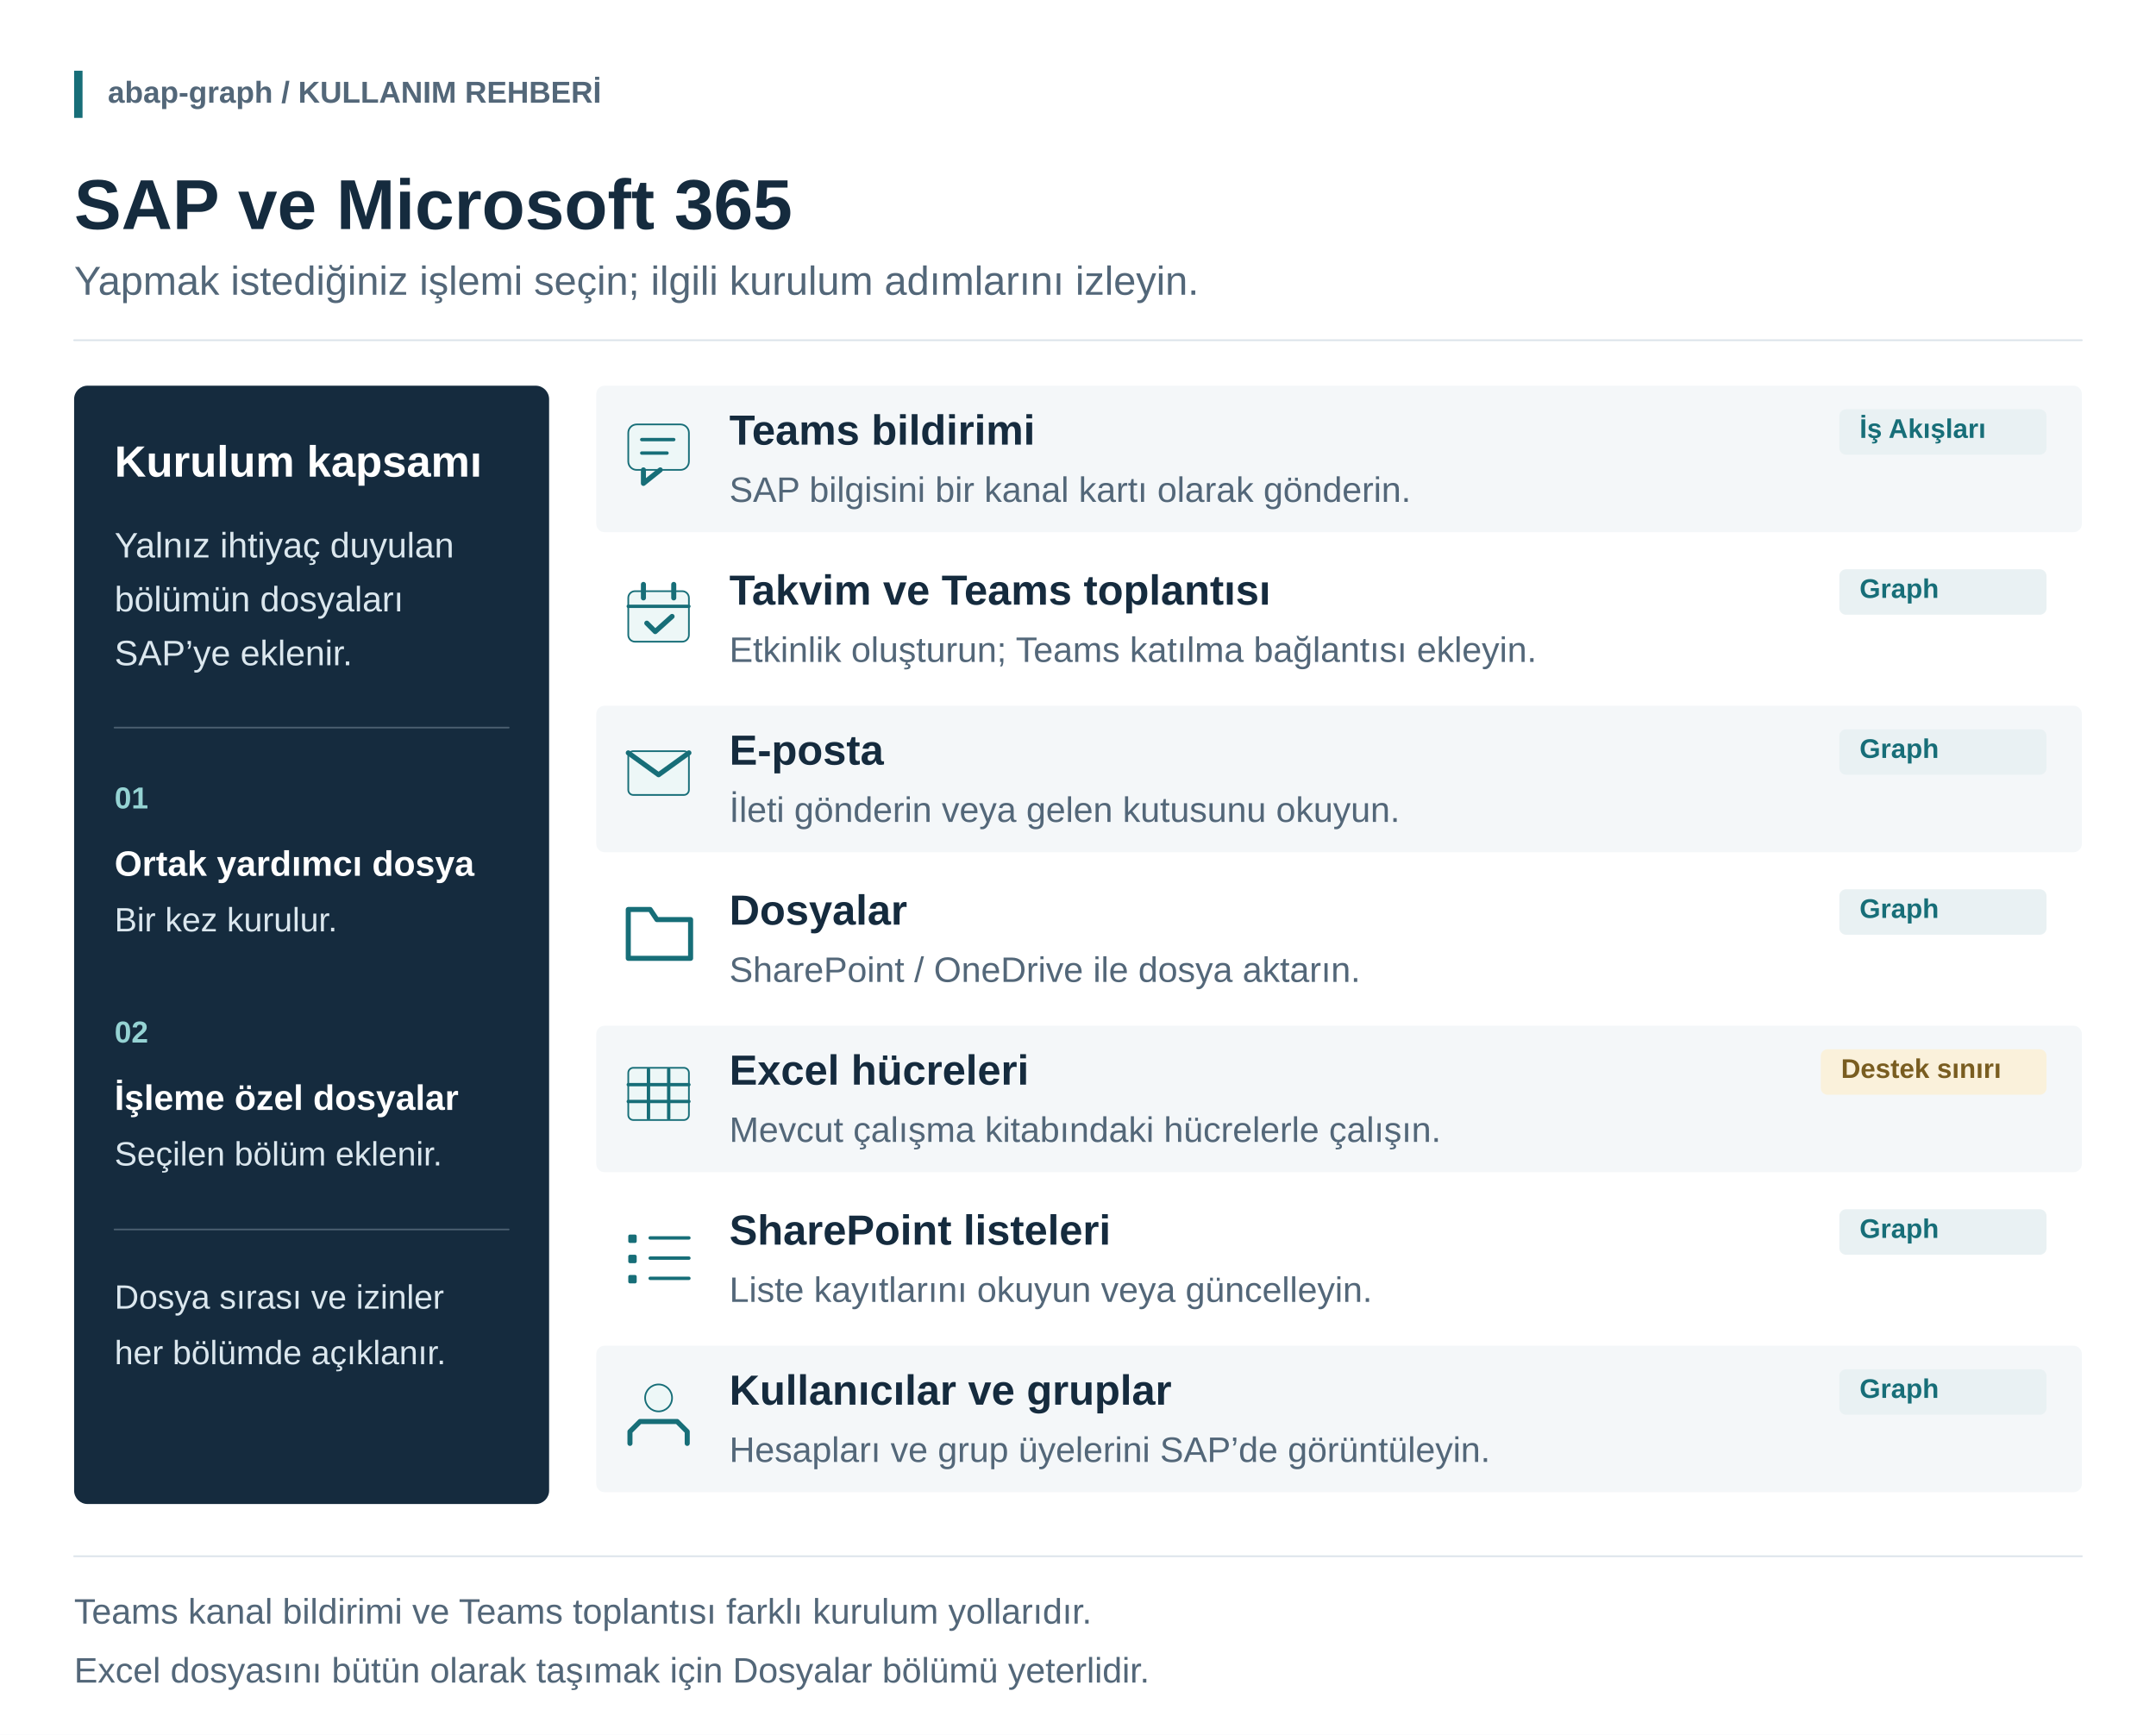
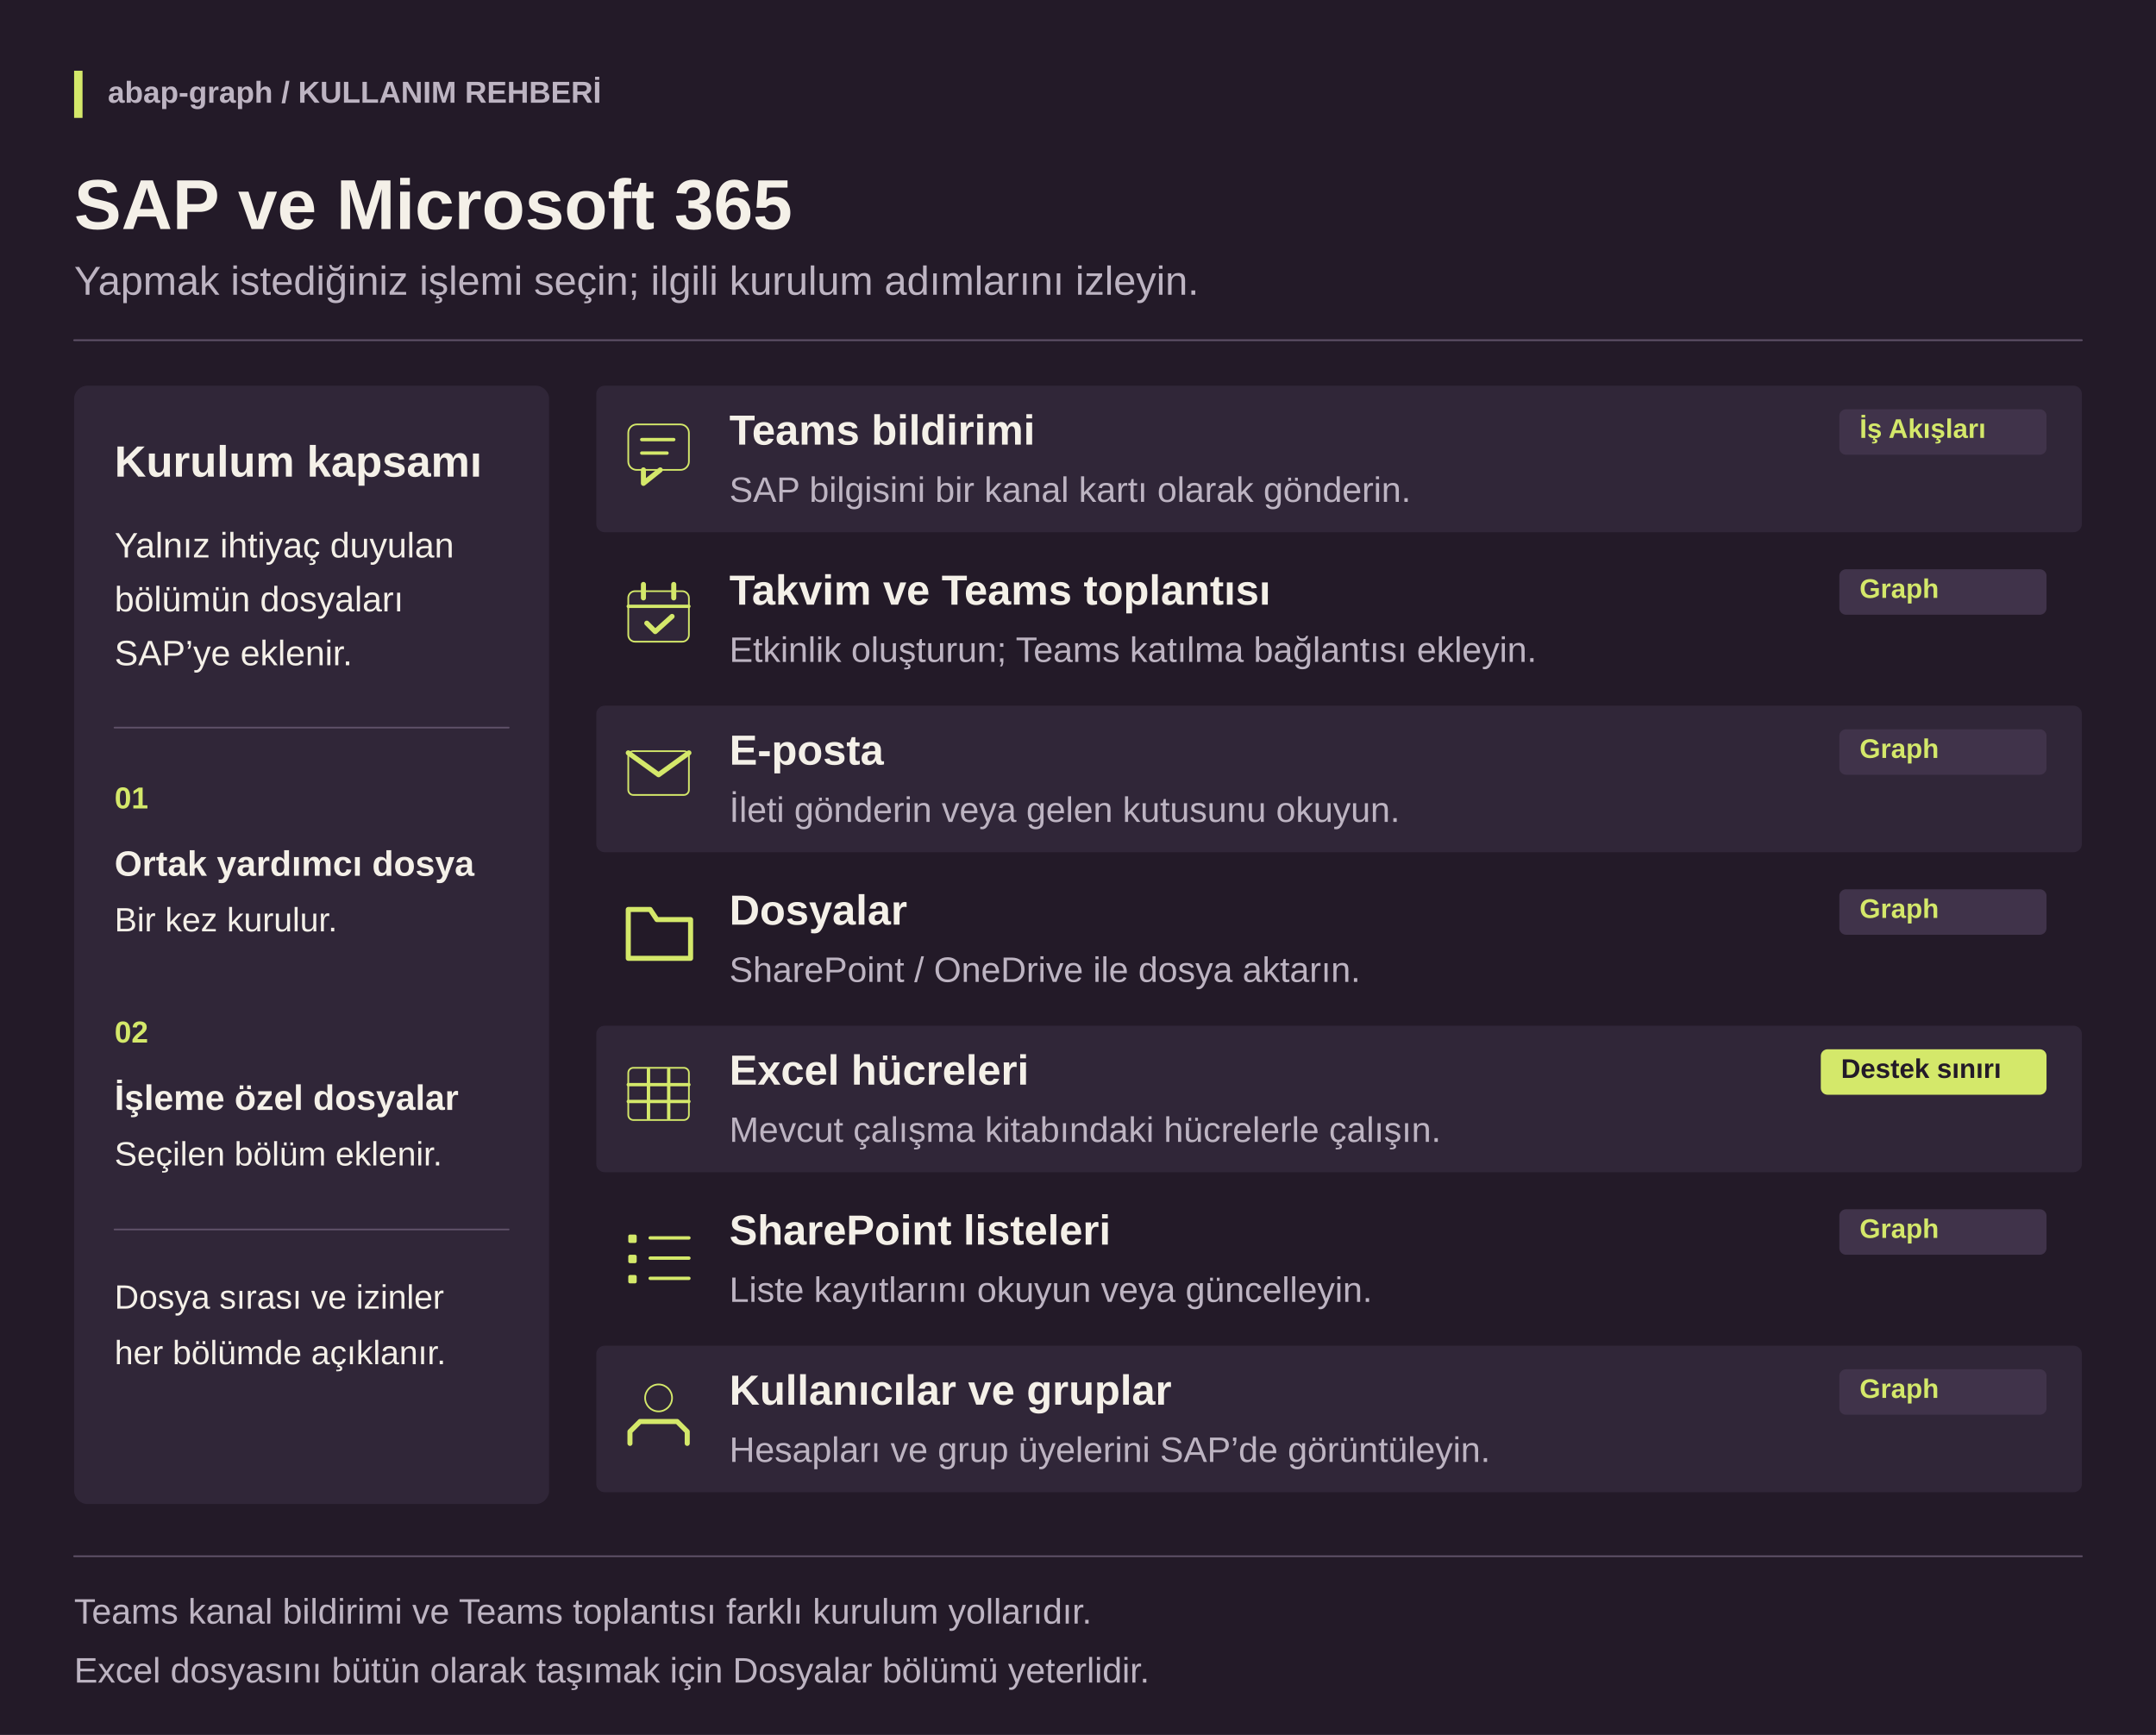
<svg xmlns="http://www.w3.org/2000/svg" width="1280" height="1030" viewBox="0 0 1280 1030" role="img" aria-labelledby="title desc">
-   <rect x="0" y="0" width="1280" height="1030" rx="0" fill="#f4f7fa" />
-   <rect x="0" y="0" width="1280" height="1030" rx="0" fill="#ffffff" />
-   <rect x="44" y="42" width="5" height="28" rx="0" fill="#176e78" />
-   <text x="64" y="61" font-family="Segoe UI, Arial, sans-serif" font-size="18" font-weight="700" fill="#536779">abap-graph  /  KULLANIM REHBERİ</text>
-   <text x="44" y="136" font-family="Segoe UI, Arial, sans-serif" font-size="42" font-weight="700" fill="#152b3e">SAP ve Microsoft 365</text>
-   <text x="44" y="175" font-family="Segoe UI, Arial, sans-serif" font-size="24" font-weight="400" fill="#536779">Yapmak istediğiniz işlemi seçin; ilgili kurulum adımlarını izleyin.</text>
-   <polyline points="44,202 1236,202" fill="none" stroke="#dbe3ea" stroke-width="1" stroke-linecap="round" stroke-linejoin="round" />
-   <rect x="44" y="229" width="282" height="664" rx="8" fill="#152b3e" />
-   <text x="68" y="283" font-family="Segoe UI, Arial, sans-serif" font-size="26" font-weight="700" fill="#ffffff">Kurulum kapsamı</text>
-   <text x="68" y="331" font-family="Segoe UI, Arial, sans-serif" font-size="21" font-weight="400" fill="#dbe7ee">Yalnız ihtiyaç duyulan</text>
-   <text x="68" y="363" font-family="Segoe UI, Arial, sans-serif" font-size="21" font-weight="400" fill="#dbe7ee">bölümün dosyaları</text>
-   <text x="68" y="395" font-family="Segoe UI, Arial, sans-serif" font-size="21" font-weight="400" fill="#dbe7ee">SAP’ye eklenir.</text>
-   <polyline points="68,432 302,432" fill="none" stroke="#4b6070" stroke-width="1" stroke-linecap="round" stroke-linejoin="round" />
-   <text x="68" y="480" font-family="Segoe UI, Arial, sans-serif" font-size="18" font-weight="700" fill="#95d3d3">01</text>
-   <text x="68" y="520" font-family="Segoe UI, Arial, sans-serif" font-size="21" font-weight="700" fill="#ffffff">Ortak yardımcı dosya</text>
-   <text x="68" y="553" font-family="Segoe UI, Arial, sans-serif" font-size="20" font-weight="400" fill="#dbe7ee">Bir kez kurulur.</text>
-   <text x="68" y="619" font-family="Segoe UI, Arial, sans-serif" font-size="18" font-weight="700" fill="#95d3d3">02</text>
-   <text x="68" y="659" font-family="Segoe UI, Arial, sans-serif" font-size="21" font-weight="700" fill="#ffffff">İşleme özel dosyalar</text>
-   <text x="68" y="692" font-family="Segoe UI, Arial, sans-serif" font-size="20" font-weight="400" fill="#dbe7ee">Seçilen bölüm eklenir.</text>
-   <polyline points="68,730 302,730" fill="none" stroke="#4b6070" stroke-width="1" stroke-linecap="round" stroke-linejoin="round" />
-   <text x="68" y="777" font-family="Segoe UI, Arial, sans-serif" font-size="20" font-weight="400" fill="#dbe7ee">Dosya sırası ve izinler</text>
-   <text x="68" y="810" font-family="Segoe UI, Arial, sans-serif" font-size="20" font-weight="400" fill="#dbe7ee">her bölümde açıklanır.</text>
-   <rect x="354" y="229" width="882" height="87" rx="5" fill="#f4f7f9" />
-   <rect x="373" y="252" width="36" height="27" rx="5" fill="#edf7f7" stroke="#176e78" />
-   <polyline points="382,279 382,287 392,279" fill="none" stroke="#176e78" stroke-width="3" stroke-linecap="round" stroke-linejoin="round" />
-   <polyline points="381,261 400,261" fill="none" stroke="#176e78" stroke-width="2" stroke-linecap="round" stroke-linejoin="round" />
-   <polyline points="381,269 396,269" fill="none" stroke="#176e78" stroke-width="2" stroke-linecap="round" stroke-linejoin="round" />
-   <text x="433" y="264" font-family="Segoe UI, Arial, sans-serif" font-size="25" font-weight="700" fill="#152b3e">Teams bildirimi</text>
-   <text x="433" y="298" font-family="Segoe UI, Arial, sans-serif" font-size="21" font-weight="400" fill="#536779">SAP bilgisini bir kanal kartı olarak gönderin.</text>
-   <rect x="1092" y="243" width="123" height="27" rx="4" fill="#e9f1f3" />
-   <text x="1104" y="260" font-family="Segoe UI, Arial, sans-serif" font-size="16" font-weight="700" fill="#176e78">İş Akışları</text>
-   <rect x="354" y="324" width="882" height="87" rx="5" fill="#ffffff" />
-   <rect x="373" y="351" width="36" height="30" rx="4" fill="#edf7f7" stroke="#176e78" />
-   <polyline points="373,360 409,360" fill="none" stroke="#176e78" stroke-width="2" stroke-linecap="round" stroke-linejoin="round" />
-   <polyline points="382,347 382,355" fill="none" stroke="#176e78" stroke-width="3" stroke-linecap="round" stroke-linejoin="round" />
-   <polyline points="400,347 400,355" fill="none" stroke="#176e78" stroke-width="3" stroke-linecap="round" stroke-linejoin="round" />
-   <polyline points="384,370 389,375 399,366" fill="none" stroke="#176e78" stroke-width="3" stroke-linecap="round" stroke-linejoin="round" />
-   <text x="433" y="359" font-family="Segoe UI, Arial, sans-serif" font-size="25" font-weight="700" fill="#152b3e">Takvim ve Teams toplantısı</text>
-   <text x="433" y="393" font-family="Segoe UI, Arial, sans-serif" font-size="21" font-weight="400" fill="#536779">Etkinlik oluşturun; Teams katılma bağlantısı ekleyin.</text>
-   <rect x="1092" y="338" width="123" height="27" rx="4" fill="#e9f1f3" />
-   <text x="1104" y="355" font-family="Segoe UI, Arial, sans-serif" font-size="16" font-weight="700" fill="#176e78">Graph</text>
-   <rect x="354" y="419" width="882" height="87" rx="5" fill="#f4f7f9" />
-   <rect x="373" y="446" width="36" height="26" rx="3" fill="#edf7f7" stroke="#176e78" />
-   <polyline points="373,447 391,460 409,447" fill="none" stroke="#176e78" stroke-width="3" stroke-linecap="round" stroke-linejoin="round" />
-   <text x="433" y="454" font-family="Segoe UI, Arial, sans-serif" font-size="25" font-weight="700" fill="#152b3e">E-posta</text>
-   <text x="433" y="488" font-family="Segoe UI, Arial, sans-serif" font-size="21" font-weight="400" fill="#536779">İleti gönderin veya gelen kutusunu okuyun.</text>
-   <rect x="1092" y="433" width="123" height="27" rx="4" fill="#e9f1f3" />
-   <text x="1104" y="450" font-family="Segoe UI, Arial, sans-serif" font-size="16" font-weight="700" fill="#176e78">Graph</text>
-   <rect x="354" y="514" width="882" height="87" rx="5" fill="#ffffff" />
-   <polyline points="373,545 373,569 410,569 410,546 390,546 386,540 373,540 373,545" fill="none" stroke="#176e78" stroke-width="3" stroke-linecap="round" stroke-linejoin="round" />
-   <text x="433" y="549" font-family="Segoe UI, Arial, sans-serif" font-size="25" font-weight="700" fill="#152b3e">Dosyalar</text>
-   <text x="433" y="583" font-family="Segoe UI, Arial, sans-serif" font-size="21" font-weight="400" fill="#536779">SharePoint / OneDrive ile dosya aktarın.</text>
-   <rect x="1092" y="528" width="123" height="27" rx="4" fill="#e9f1f3" />
-   <text x="1104" y="545" font-family="Segoe UI, Arial, sans-serif" font-size="16" font-weight="700" fill="#176e78">Graph</text>
-   <rect x="354" y="609" width="882" height="87" rx="5" fill="#f4f7f9" />
-   <rect x="373" y="634" width="36" height="31" rx="3" fill="#edf7f7" stroke="#176e78" />
-   <polyline points="385,635 385,664" fill="none" stroke="#176e78" stroke-width="2" stroke-linecap="round" stroke-linejoin="round" />
-   <polyline points="397,635 397,664" fill="none" stroke="#176e78" stroke-width="2" stroke-linecap="round" stroke-linejoin="round" />
-   <polyline points="373,644 409,644" fill="none" stroke="#176e78" stroke-width="2" stroke-linecap="round" stroke-linejoin="round" />
-   <polyline points="373,654 409,654" fill="none" stroke="#176e78" stroke-width="2" stroke-linecap="round" stroke-linejoin="round" />
-   <text x="433" y="644" font-family="Segoe UI, Arial, sans-serif" font-size="25" font-weight="700" fill="#152b3e">Excel hücreleri</text>
-   <text x="433" y="678" font-family="Segoe UI, Arial, sans-serif" font-size="21" font-weight="400" fill="#536779">Mevcut çalışma kitabındaki hücrelerle çalışın.</text>
-   <rect x="1081" y="623" width="134" height="27" rx="4" fill="#faf1db" />
-   <text x="1093" y="640" font-family="Segoe UI, Arial, sans-serif" font-size="16" font-weight="700" fill="#795d20">Destek sınırı</text>
-   <rect x="354" y="704" width="882" height="87" rx="5" fill="#ffffff" />
-   <rect x="373" y="733" width="5" height="5" rx="1" fill="#176e78" />
-   <polyline points="386,735 409,735" fill="none" stroke="#176e78" stroke-width="2" stroke-linecap="round" stroke-linejoin="round" />
-   <rect x="373" y="745" width="5" height="5" rx="1" fill="#176e78" />
-   <polyline points="386,747 409,747" fill="none" stroke="#176e78" stroke-width="2" stroke-linecap="round" stroke-linejoin="round" />
-   <rect x="373" y="757" width="5" height="5" rx="1" fill="#176e78" />
-   <polyline points="386,759 409,759" fill="none" stroke="#176e78" stroke-width="2" stroke-linecap="round" stroke-linejoin="round" />
-   <text x="433" y="739" font-family="Segoe UI, Arial, sans-serif" font-size="25" font-weight="700" fill="#152b3e">SharePoint listeleri</text>
-   <text x="433" y="773" font-family="Segoe UI, Arial, sans-serif" font-size="21" font-weight="400" fill="#536779">Liste kayıtlarını okuyun veya güncelleyin.</text>
-   <rect x="1092" y="718" width="123" height="27" rx="4" fill="#e9f1f3" />
-   <text x="1104" y="735" font-family="Segoe UI, Arial, sans-serif" font-size="16" font-weight="700" fill="#176e78">Graph</text>
-   <rect x="354" y="799" width="882" height="87" rx="5" fill="#f4f7f9" />
-   <rect x="383" y="822" width="16" height="16" rx="8" fill="#edf7f7" stroke="#176e78" />
-   <polyline points="374,857 374,850 380,844 402,844 408,850 408,857" fill="none" stroke="#176e78" stroke-width="3" stroke-linecap="round" stroke-linejoin="round" />
-   <text x="433" y="834" font-family="Segoe UI, Arial, sans-serif" font-size="25" font-weight="700" fill="#152b3e">Kullanıcılar ve gruplar</text>
-   <text x="433" y="868" font-family="Segoe UI, Arial, sans-serif" font-size="21" font-weight="400" fill="#536779">Hesapları ve grup üyelerini SAP’de görüntüleyin.</text>
-   <rect x="1092" y="813" width="123" height="27" rx="4" fill="#e9f1f3" />
-   <text x="1104" y="830" font-family="Segoe UI, Arial, sans-serif" font-size="16" font-weight="700" fill="#176e78">Graph</text>
-   <polyline points="44,924 1236,924" fill="none" stroke="#dbe3ea" stroke-width="1" stroke-linecap="round" stroke-linejoin="round" />
-   <text x="44" y="964" font-family="Segoe UI, Arial, sans-serif" font-size="21" font-weight="400" fill="#536779">Teams kanal bildirimi ve Teams toplantısı farklı kurulum yollarıdır.</text>
-   <text x="44" y="999" font-family="Segoe UI, Arial, sans-serif" font-size="21" font-weight="400" fill="#536779">Excel dosyasını bütün olarak taşımak için Dosyalar bölümü yeterlidir.</text>
+   <rect x="0" y="0" width="1280" height="1030" rx="0" fill="#231A28" />
+   <rect x="0" y="0" width="1280" height="1030" rx="0" fill="#231A28" />
+   <rect x="44" y="42" width="5" height="28" rx="0" fill="#D4E86A" />
+   <text x="64" y="61" font-family="Segoe UI, Arial, sans-serif" font-size="18" font-weight="700" fill="#BDB4C2">abap-graph  /  KULLANIM REHBERİ</text>
+   <text x="44" y="136" font-family="Segoe UI, Arial, sans-serif" font-size="42" font-weight="700" fill="#F4F0E8">SAP ve Microsoft 365</text>
+   <text x="44" y="175" font-family="Segoe UI, Arial, sans-serif" font-size="24" font-weight="400" fill="#BDB4C2">Yapmak istediğiniz işlemi seçin; ilgili kurulum adımlarını izleyin.</text>
+   <polyline points="44,202 1236,202" fill="none" stroke="#605269" stroke-width="1" stroke-linecap="round" stroke-linejoin="round" />
+   <rect x="44" y="229" width="282" height="664" rx="8" fill="#302638" />
+   <text x="68" y="283" font-family="Segoe UI, Arial, sans-serif" font-size="26" font-weight="700" fill="#F4F0E8">Kurulum kapsamı</text>
+   <text x="68" y="331" font-family="Segoe UI, Arial, sans-serif" font-size="21" font-weight="400" fill="#F4F0E8">Yalnız ihtiyaç duyulan</text>
+   <text x="68" y="363" font-family="Segoe UI, Arial, sans-serif" font-size="21" font-weight="400" fill="#F4F0E8">bölümün dosyaları</text>
+   <text x="68" y="395" font-family="Segoe UI, Arial, sans-serif" font-size="21" font-weight="400" fill="#F4F0E8">SAP’ye eklenir.</text>
+   <polyline points="68,432 302,432" fill="none" stroke="#605269" stroke-width="1" stroke-linecap="round" stroke-linejoin="round" />
+   <text x="68" y="480" font-family="Segoe UI, Arial, sans-serif" font-size="18" font-weight="700" fill="#D4E86A">01</text>
+   <text x="68" y="520" font-family="Segoe UI, Arial, sans-serif" font-size="21" font-weight="700" fill="#F4F0E8">Ortak yardımcı dosya</text>
+   <text x="68" y="553" font-family="Segoe UI, Arial, sans-serif" font-size="20" font-weight="400" fill="#F4F0E8">Bir kez kurulur.</text>
+   <text x="68" y="619" font-family="Segoe UI, Arial, sans-serif" font-size="18" font-weight="700" fill="#D4E86A">02</text>
+   <text x="68" y="659" font-family="Segoe UI, Arial, sans-serif" font-size="21" font-weight="700" fill="#F4F0E8">İşleme özel dosyalar</text>
+   <text x="68" y="692" font-family="Segoe UI, Arial, sans-serif" font-size="20" font-weight="400" fill="#F4F0E8">Seçilen bölüm eklenir.</text>
+   <polyline points="68,730 302,730" fill="none" stroke="#605269" stroke-width="1" stroke-linecap="round" stroke-linejoin="round" />
+   <text x="68" y="777" font-family="Segoe UI, Arial, sans-serif" font-size="20" font-weight="400" fill="#F4F0E8">Dosya sırası ve izinler</text>
+   <text x="68" y="810" font-family="Segoe UI, Arial, sans-serif" font-size="20" font-weight="400" fill="#F4F0E8">her bölümde açıklanır.</text>
+   <rect x="354" y="229" width="882" height="87" rx="5" fill="#302638" />
+   <rect x="373" y="252" width="36" height="27" rx="5" fill="#302638" stroke="#D4E86A" />
+   <polyline points="382,279 382,287 392,279" fill="none" stroke="#D4E86A" stroke-width="3" stroke-linecap="round" stroke-linejoin="round" />
+   <polyline points="381,261 400,261" fill="none" stroke="#D4E86A" stroke-width="2" stroke-linecap="round" stroke-linejoin="round" />
+   <polyline points="381,269 396,269" fill="none" stroke="#D4E86A" stroke-width="2" stroke-linecap="round" stroke-linejoin="round" />
+   <text x="433" y="264" font-family="Segoe UI, Arial, sans-serif" font-size="25" font-weight="700" fill="#F4F0E8">Teams bildirimi</text>
+   <text x="433" y="298" font-family="Segoe UI, Arial, sans-serif" font-size="21" font-weight="400" fill="#BDB4C2">SAP bilgisini bir kanal kartı olarak gönderin.</text>
+   <rect x="1092" y="243" width="123" height="27" rx="4" fill="#40334A" />
+   <text x="1104" y="260" font-family="Segoe UI, Arial, sans-serif" font-size="16" font-weight="700" fill="#D4E86A">İş Akışları</text>
+   <rect x="354" y="324" width="882" height="87" rx="5" fill="#231A28" />
+   <rect x="373" y="351" width="36" height="30" rx="4" fill="#302638" stroke="#D4E86A" />
+   <polyline points="373,360 409,360" fill="none" stroke="#D4E86A" stroke-width="2" stroke-linecap="round" stroke-linejoin="round" />
+   <polyline points="382,347 382,355" fill="none" stroke="#D4E86A" stroke-width="3" stroke-linecap="round" stroke-linejoin="round" />
+   <polyline points="400,347 400,355" fill="none" stroke="#D4E86A" stroke-width="3" stroke-linecap="round" stroke-linejoin="round" />
+   <polyline points="384,370 389,375 399,366" fill="none" stroke="#D4E86A" stroke-width="3" stroke-linecap="round" stroke-linejoin="round" />
+   <text x="433" y="359" font-family="Segoe UI, Arial, sans-serif" font-size="25" font-weight="700" fill="#F4F0E8">Takvim ve Teams toplantısı</text>
+   <text x="433" y="393" font-family="Segoe UI, Arial, sans-serif" font-size="21" font-weight="400" fill="#BDB4C2">Etkinlik oluşturun; Teams katılma bağlantısı ekleyin.</text>
+   <rect x="1092" y="338" width="123" height="27" rx="4" fill="#40334A" />
+   <text x="1104" y="355" font-family="Segoe UI, Arial, sans-serif" font-size="16" font-weight="700" fill="#D4E86A">Graph</text>
+   <rect x="354" y="419" width="882" height="87" rx="5" fill="#302638" />
+   <rect x="373" y="446" width="36" height="26" rx="3" fill="#302638" stroke="#D4E86A" />
+   <polyline points="373,447 391,460 409,447" fill="none" stroke="#D4E86A" stroke-width="3" stroke-linecap="round" stroke-linejoin="round" />
+   <text x="433" y="454" font-family="Segoe UI, Arial, sans-serif" font-size="25" font-weight="700" fill="#F4F0E8">E-posta</text>
+   <text x="433" y="488" font-family="Segoe UI, Arial, sans-serif" font-size="21" font-weight="400" fill="#BDB4C2">İleti gönderin veya gelen kutusunu okuyun.</text>
+   <rect x="1092" y="433" width="123" height="27" rx="4" fill="#40334A" />
+   <text x="1104" y="450" font-family="Segoe UI, Arial, sans-serif" font-size="16" font-weight="700" fill="#D4E86A">Graph</text>
+   <rect x="354" y="514" width="882" height="87" rx="5" fill="#231A28" />
+   <polyline points="373,545 373,569 410,569 410,546 390,546 386,540 373,540 373,545" fill="none" stroke="#D4E86A" stroke-width="3" stroke-linecap="round" stroke-linejoin="round" />
+   <text x="433" y="549" font-family="Segoe UI, Arial, sans-serif" font-size="25" font-weight="700" fill="#F4F0E8">Dosyalar</text>
+   <text x="433" y="583" font-family="Segoe UI, Arial, sans-serif" font-size="21" font-weight="400" fill="#BDB4C2">SharePoint / OneDrive ile dosya aktarın.</text>
+   <rect x="1092" y="528" width="123" height="27" rx="4" fill="#40334A" />
+   <text x="1104" y="545" font-family="Segoe UI, Arial, sans-serif" font-size="16" font-weight="700" fill="#D4E86A">Graph</text>
+   <rect x="354" y="609" width="882" height="87" rx="5" fill="#302638" />
+   <rect x="373" y="634" width="36" height="31" rx="3" fill="#302638" stroke="#D4E86A" />
+   <polyline points="385,635 385,664" fill="none" stroke="#D4E86A" stroke-width="2" stroke-linecap="round" stroke-linejoin="round" />
+   <polyline points="397,635 397,664" fill="none" stroke="#D4E86A" stroke-width="2" stroke-linecap="round" stroke-linejoin="round" />
+   <polyline points="373,644 409,644" fill="none" stroke="#D4E86A" stroke-width="2" stroke-linecap="round" stroke-linejoin="round" />
+   <polyline points="373,654 409,654" fill="none" stroke="#D4E86A" stroke-width="2" stroke-linecap="round" stroke-linejoin="round" />
+   <text x="433" y="644" font-family="Segoe UI, Arial, sans-serif" font-size="25" font-weight="700" fill="#F4F0E8">Excel hücreleri</text>
+   <text x="433" y="678" font-family="Segoe UI, Arial, sans-serif" font-size="21" font-weight="400" fill="#BDB4C2">Mevcut çalışma kitabındaki hücrelerle çalışın.</text>
+   <rect x="1081" y="623" width="134" height="27" rx="4" fill="#D4E86A" />
+   <text x="1093" y="640" font-family="Segoe UI, Arial, sans-serif" font-size="16" font-weight="700" fill="#231A28">Destek sınırı</text>
+   <rect x="354" y="704" width="882" height="87" rx="5" fill="#231A28" />
+   <rect x="373" y="733" width="5" height="5" rx="1" fill="#D4E86A" />
+   <polyline points="386,735 409,735" fill="none" stroke="#D4E86A" stroke-width="2" stroke-linecap="round" stroke-linejoin="round" />
+   <rect x="373" y="745" width="5" height="5" rx="1" fill="#D4E86A" />
+   <polyline points="386,747 409,747" fill="none" stroke="#D4E86A" stroke-width="2" stroke-linecap="round" stroke-linejoin="round" />
+   <rect x="373" y="757" width="5" height="5" rx="1" fill="#D4E86A" />
+   <polyline points="386,759 409,759" fill="none" stroke="#D4E86A" stroke-width="2" stroke-linecap="round" stroke-linejoin="round" />
+   <text x="433" y="739" font-family="Segoe UI, Arial, sans-serif" font-size="25" font-weight="700" fill="#F4F0E8">SharePoint listeleri</text>
+   <text x="433" y="773" font-family="Segoe UI, Arial, sans-serif" font-size="21" font-weight="400" fill="#BDB4C2">Liste kayıtlarını okuyun veya güncelleyin.</text>
+   <rect x="1092" y="718" width="123" height="27" rx="4" fill="#40334A" />
+   <text x="1104" y="735" font-family="Segoe UI, Arial, sans-serif" font-size="16" font-weight="700" fill="#D4E86A">Graph</text>
+   <rect x="354" y="799" width="882" height="87" rx="5" fill="#302638" />
+   <rect x="383" y="822" width="16" height="16" rx="8" fill="#302638" stroke="#D4E86A" />
+   <polyline points="374,857 374,850 380,844 402,844 408,850 408,857" fill="none" stroke="#D4E86A" stroke-width="3" stroke-linecap="round" stroke-linejoin="round" />
+   <text x="433" y="834" font-family="Segoe UI, Arial, sans-serif" font-size="25" font-weight="700" fill="#F4F0E8">Kullanıcılar ve gruplar</text>
+   <text x="433" y="868" font-family="Segoe UI, Arial, sans-serif" font-size="21" font-weight="400" fill="#BDB4C2">Hesapları ve grup üyelerini SAP’de görüntüleyin.</text>
+   <rect x="1092" y="813" width="123" height="27" rx="4" fill="#40334A" />
+   <text x="1104" y="830" font-family="Segoe UI, Arial, sans-serif" font-size="16" font-weight="700" fill="#D4E86A">Graph</text>
+   <polyline points="44,924 1236,924" fill="none" stroke="#605269" stroke-width="1" stroke-linecap="round" stroke-linejoin="round" />
+   <text x="44" y="964" font-family="Segoe UI, Arial, sans-serif" font-size="21" font-weight="400" fill="#BDB4C2">Teams kanal bildirimi ve Teams toplantısı farklı kurulum yollarıdır.</text>
+   <text x="44" y="999" font-family="Segoe UI, Arial, sans-serif" font-size="21" font-weight="400" fill="#BDB4C2">Excel dosyasını bütün olarak taşımak için Dosyalar bölümü yeterlidir.</text>
</svg>
